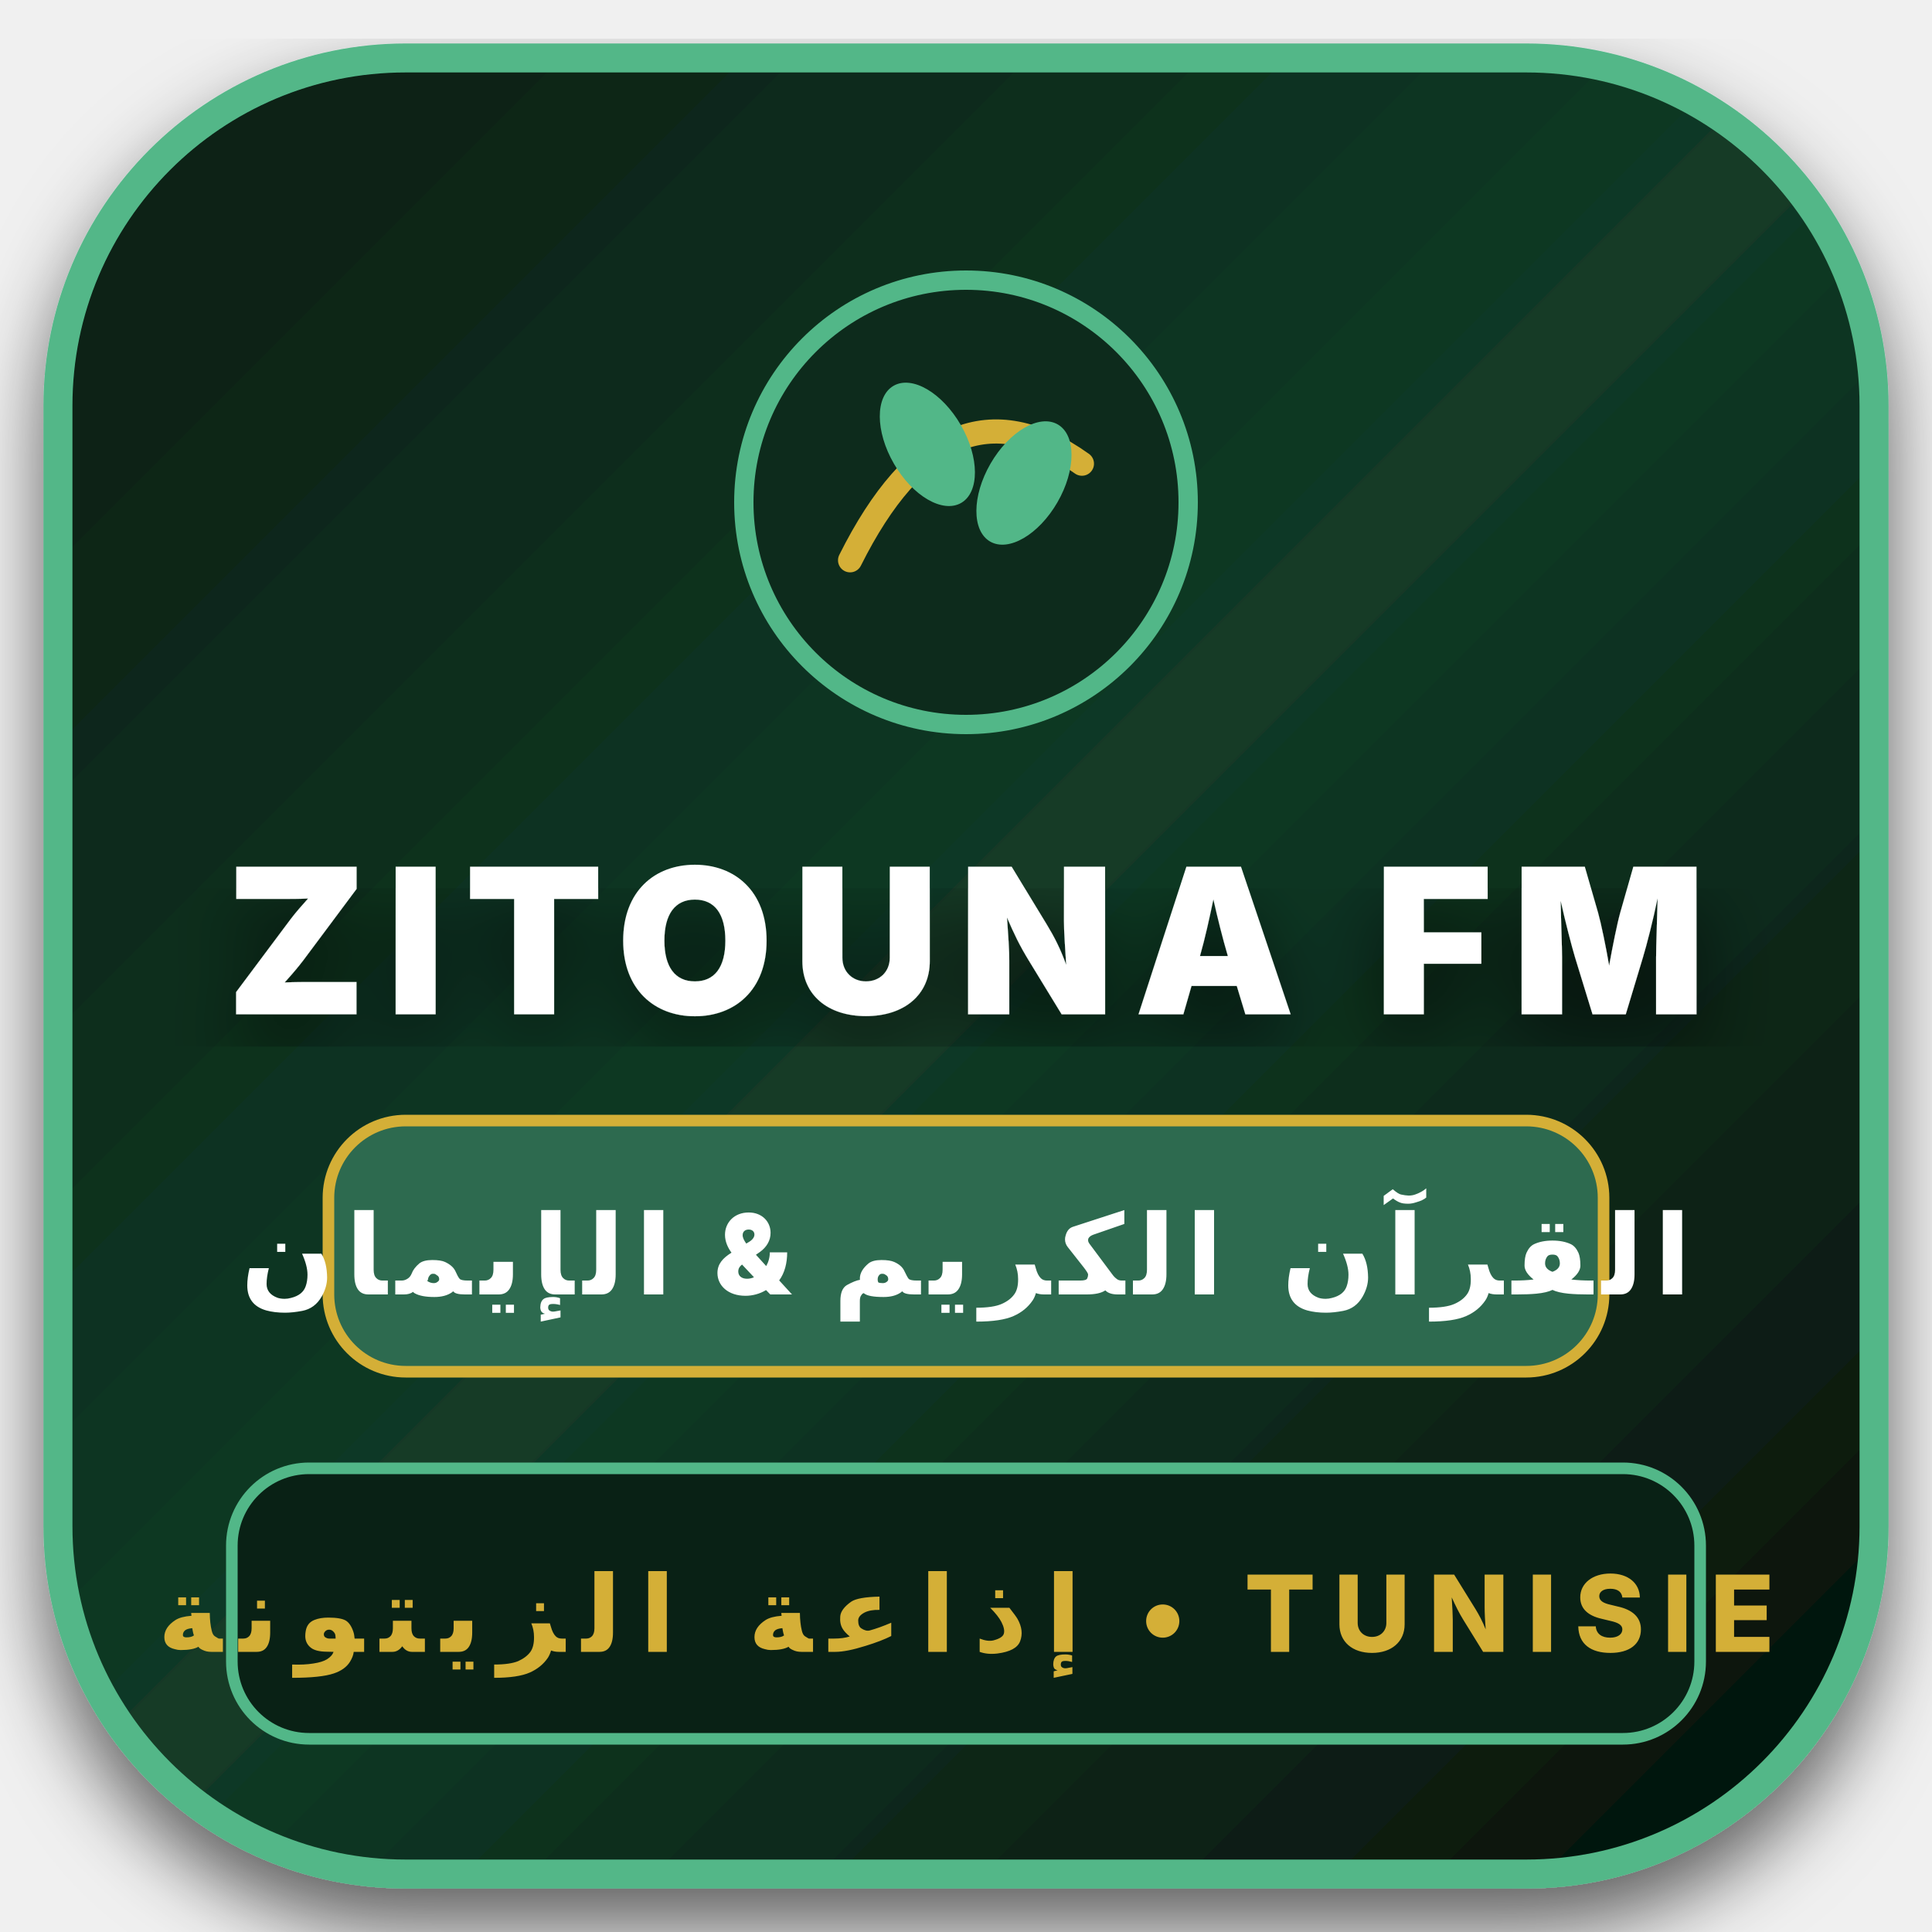
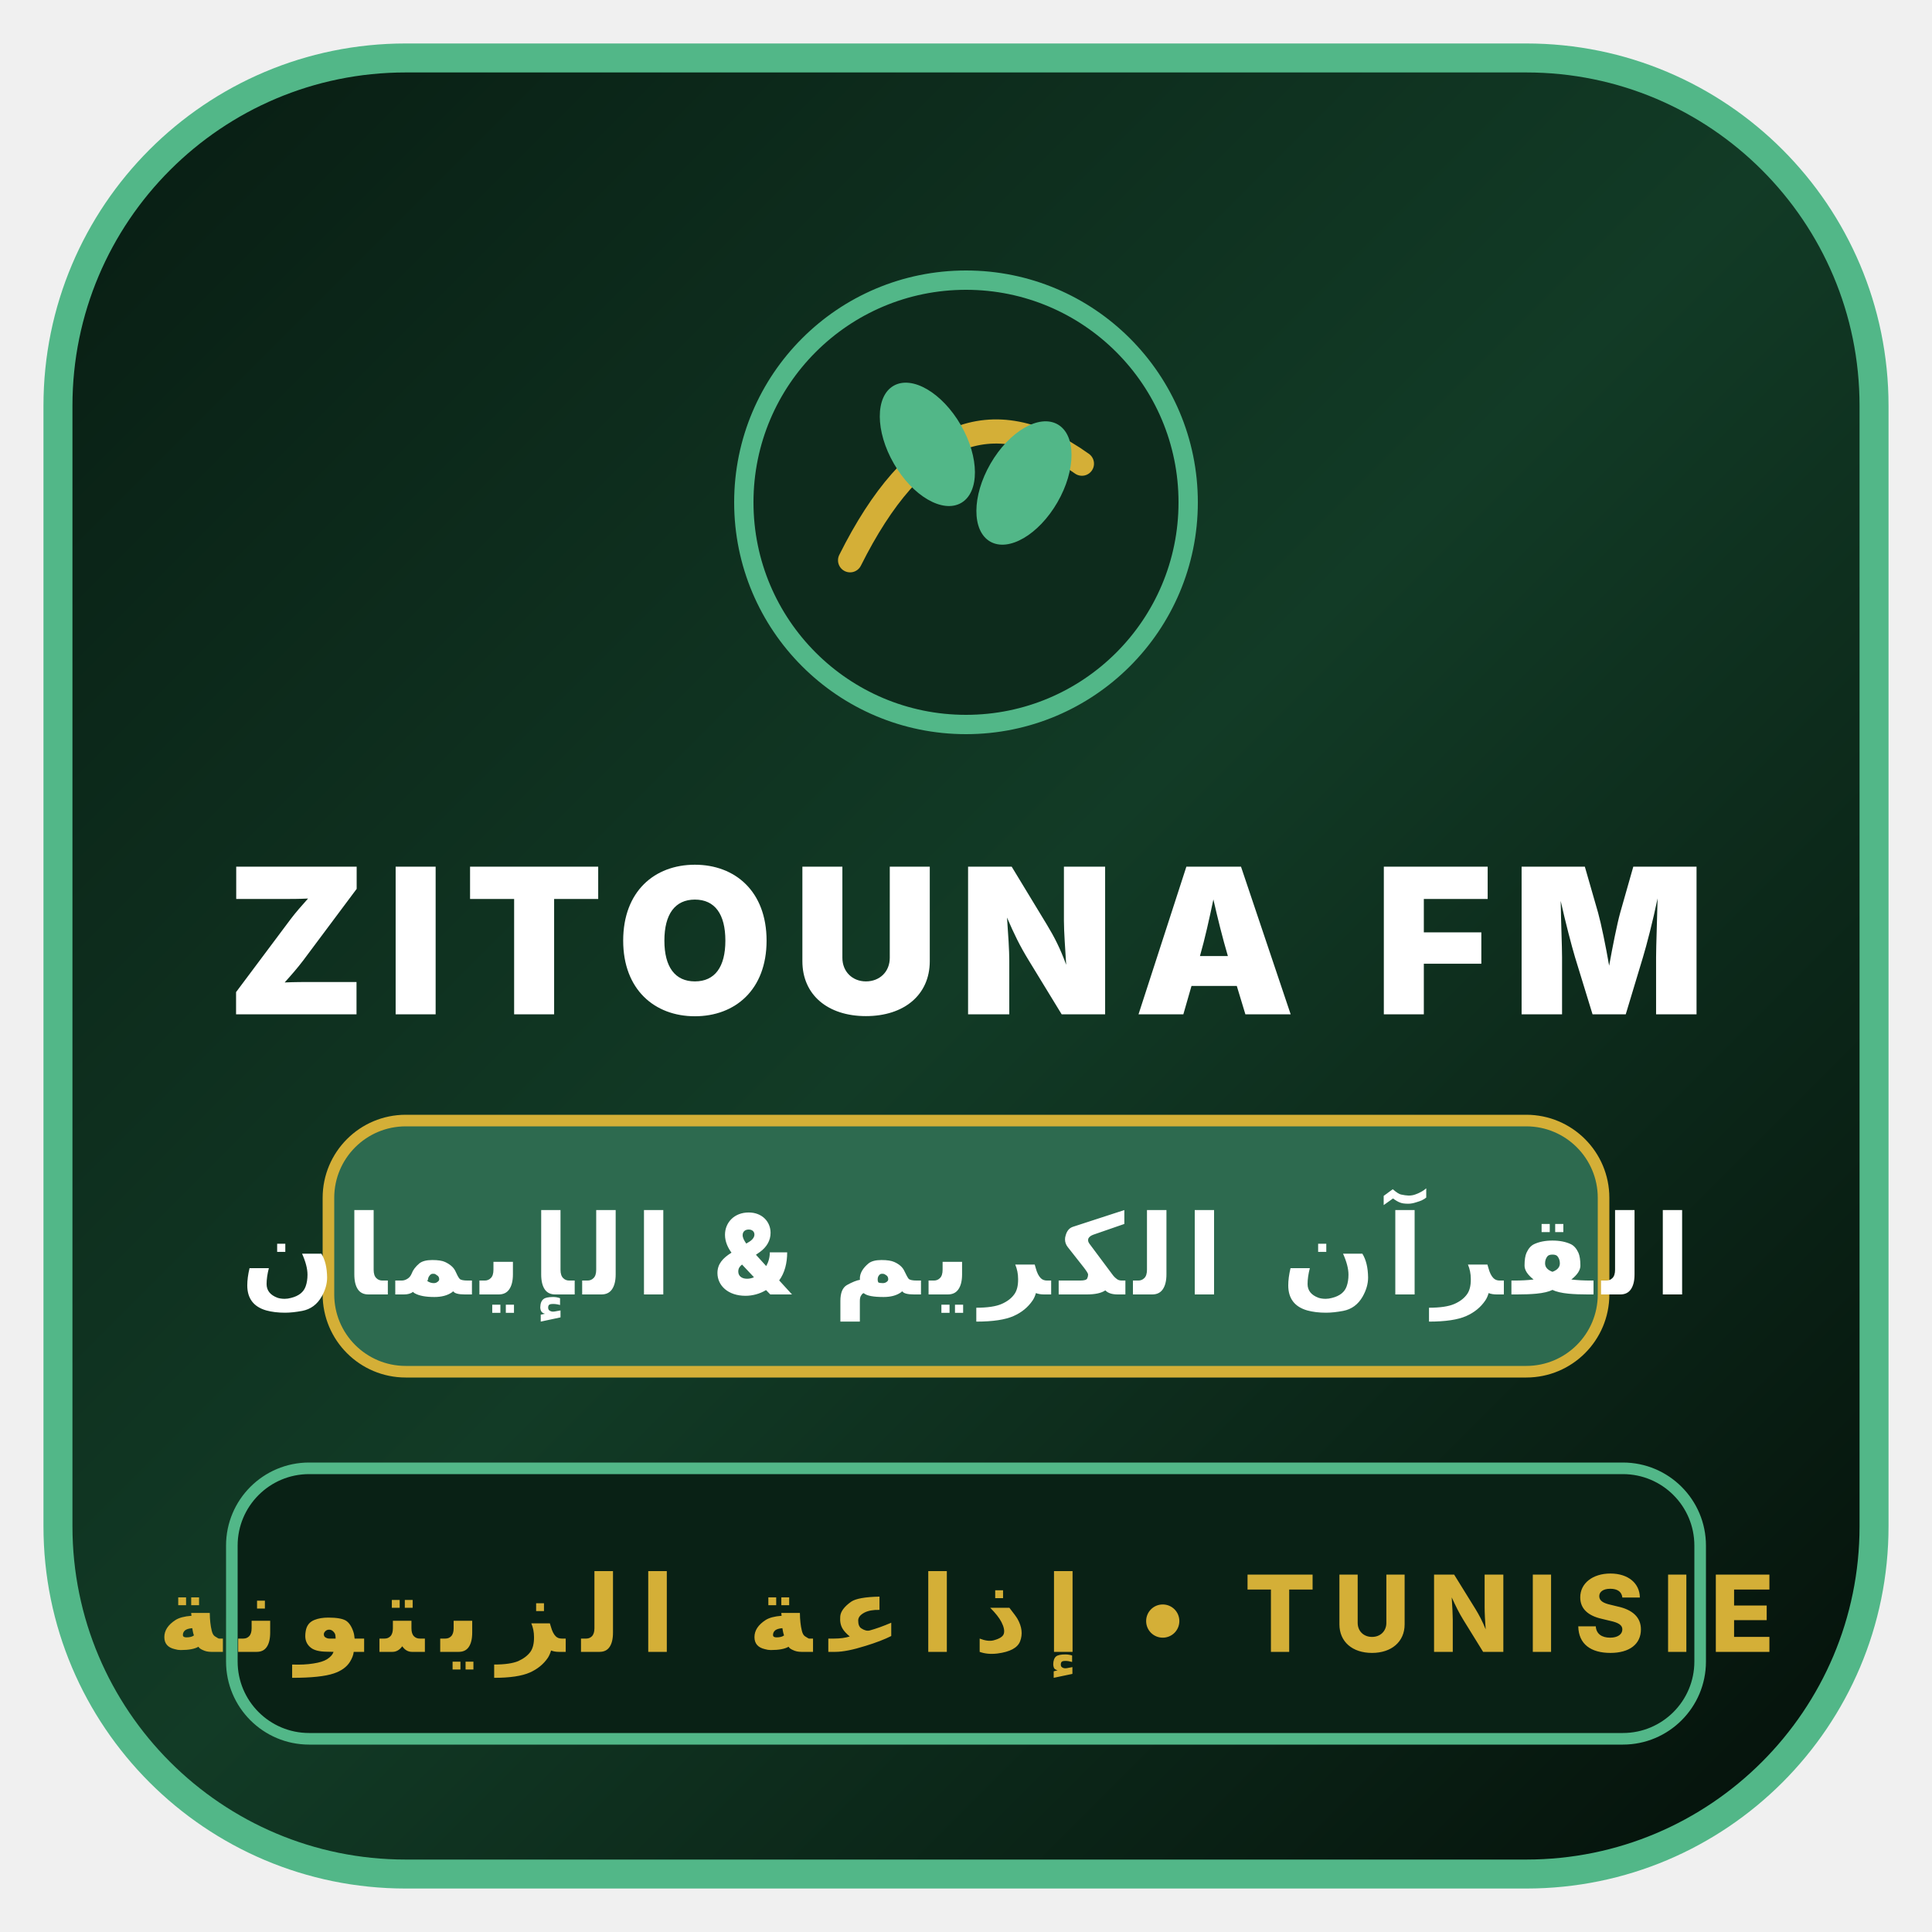
<svg xmlns="http://www.w3.org/2000/svg" viewBox="0 0 200 200" width="100%" height="100%">
  <defs>
    <linearGradient id="zitBg" x1="0%" y1="0%" x2="100%" y2="100%">
      <stop offset="0%" stop-color="#081c12" />
      <stop offset="50%" stop-color="#123b26" />
      <stop offset="100%" stop-color="#040f09" />
    </linearGradient>
    <linearGradient id="zitGold" x1="0%" y1="0%" x2="100%" y2="0%">
      <stop offset="0%" stop-color="#2D6A4F" />
      <stop offset="50%" stop-color="#52B788" />
      <stop offset="100%" stop-color="#D4AF37" />
    </linearGradient>
-     <filter id="zitShadow" x="-10%" y="-10%" width="130%" height="130%">
-       <feDropShadow dx="0" dy="4" stdDeviation="4" flood-color="#000000" flood-opacity="0.6" />
-     </filter>
  </defs>
-   <rect x="6" y="6" width="188" height="188" rx="36" fill="url(#zitBg)" stroke="#52B788" stroke-width="3" filter="url(#zitShadow)" />
+   <rect x="6" y="6" width="188" height="188" rx="36" fill="url(#zitBg)" stroke="#52B788" stroke-width="3" />
  <g transform="translate(100, 52)">
    <circle cx="0" cy="0" r="23" fill="#0d2b1c" stroke="#52B788" stroke-width="2" />
    <path d="M -12 6 Q -2 -14 12 -4" fill="none" stroke="#D4AF37" stroke-width="2.5" stroke-linecap="round" />
    <ellipse cx="-4" cy="-6" rx="4" ry="7" transform="rotate(-30 -4 -6)" fill="#52B788" />
    <ellipse cx="6" cy="-2" rx="4" ry="7" transform="rotate(30 6 -2)" fill="#52B788" />
  </g>
-   <text x="100" y="105" fill="#FFFFFF" font-family="'Inter', -apple-system, sans-serif" font-weight="900" font-size="21" letter-spacing="2" text-anchor="middle" filter="url(#zitShadow)">ZITOUNA FM</text>
+   <text x="100" y="105" fill="#FFFFFF" font-family="'Inter', -apple-system, sans-serif" font-weight="900" font-size="21" letter-spacing="2" text-anchor="middle">ZITOUNA FM</text>
  <rect x="34" y="116" width="132" height="26" rx="8" fill="#2D6A4F" stroke="#D4AF37" stroke-width="1.2" />
  <text x="100" y="134" fill="#FFFFFF" font-family="'Inter', sans-serif" font-weight="900" font-size="11.5" letter-spacing="1" text-anchor="middle">القرآن الكريم &amp; الإيمان</text>
  <rect x="24" y="152" width="152" height="28" rx="8" fill="#092115" stroke="#52B788" stroke-width="1.2" />
  <text x="100" y="171" fill="#D4AF37" font-family="'Inter', sans-serif" font-weight="800" font-size="11" letter-spacing="1.8" text-anchor="middle">إذاعة الزيتونة • TUNISIE</text>
</svg>
